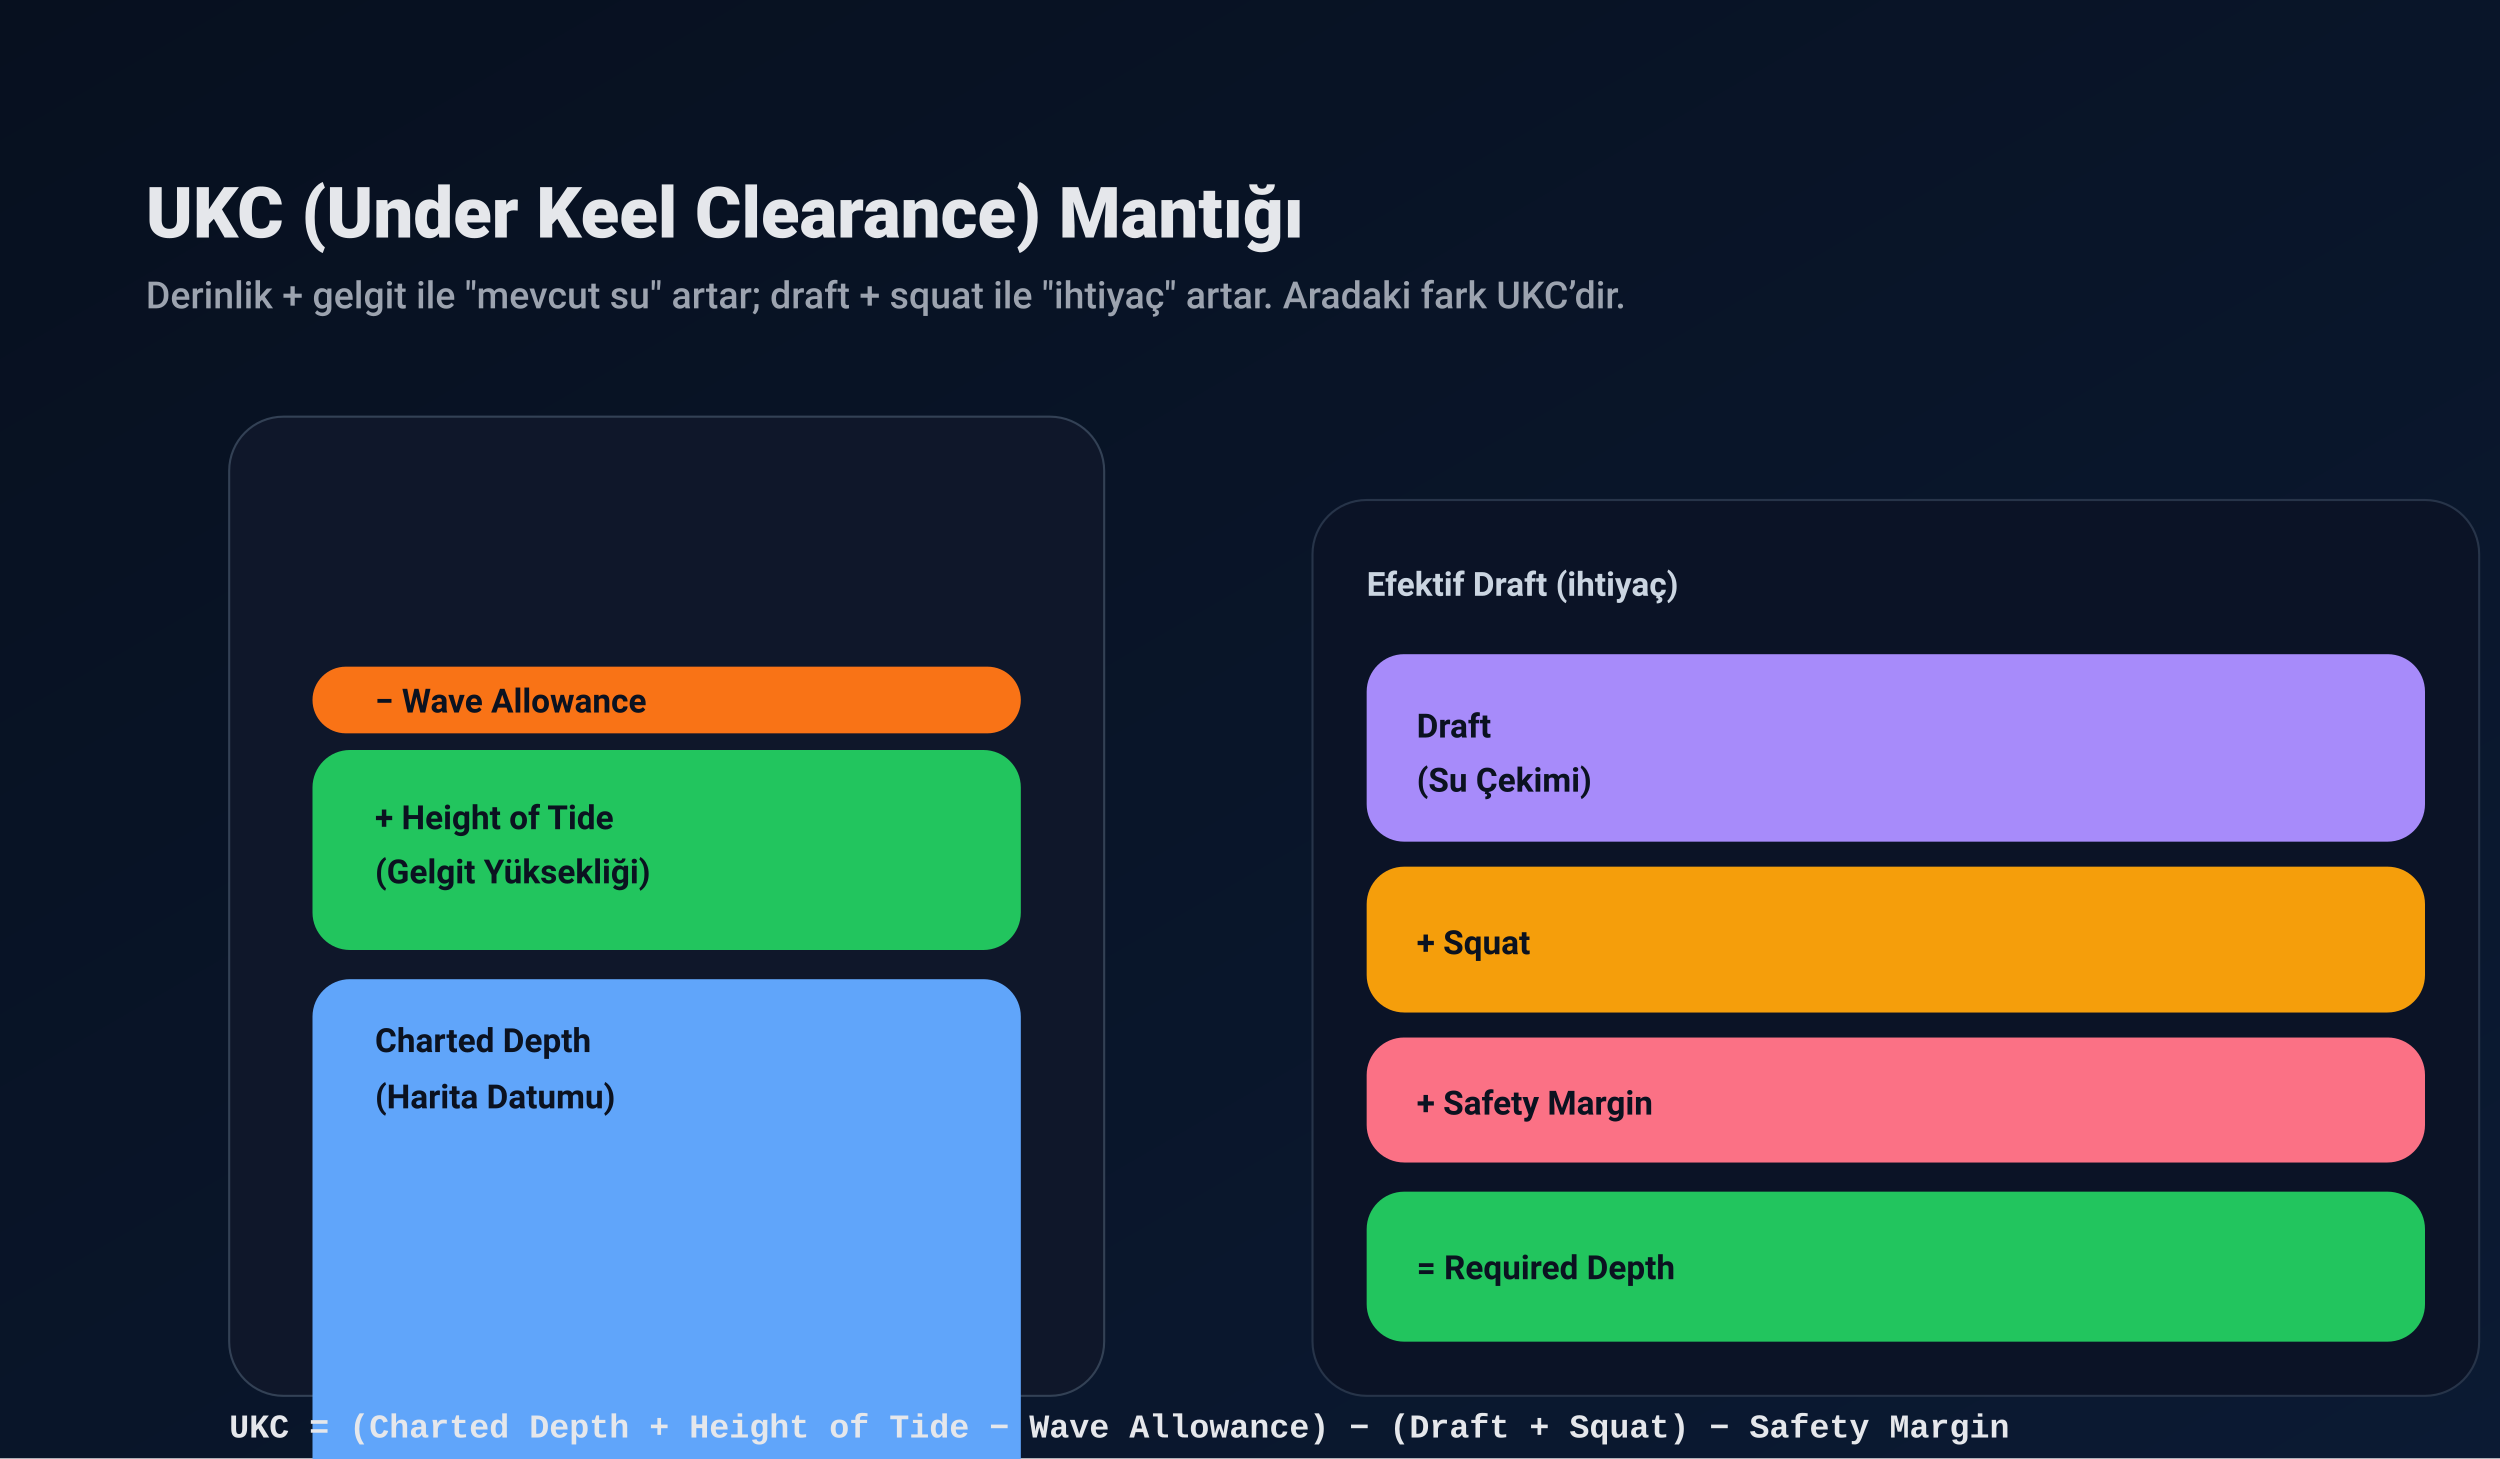
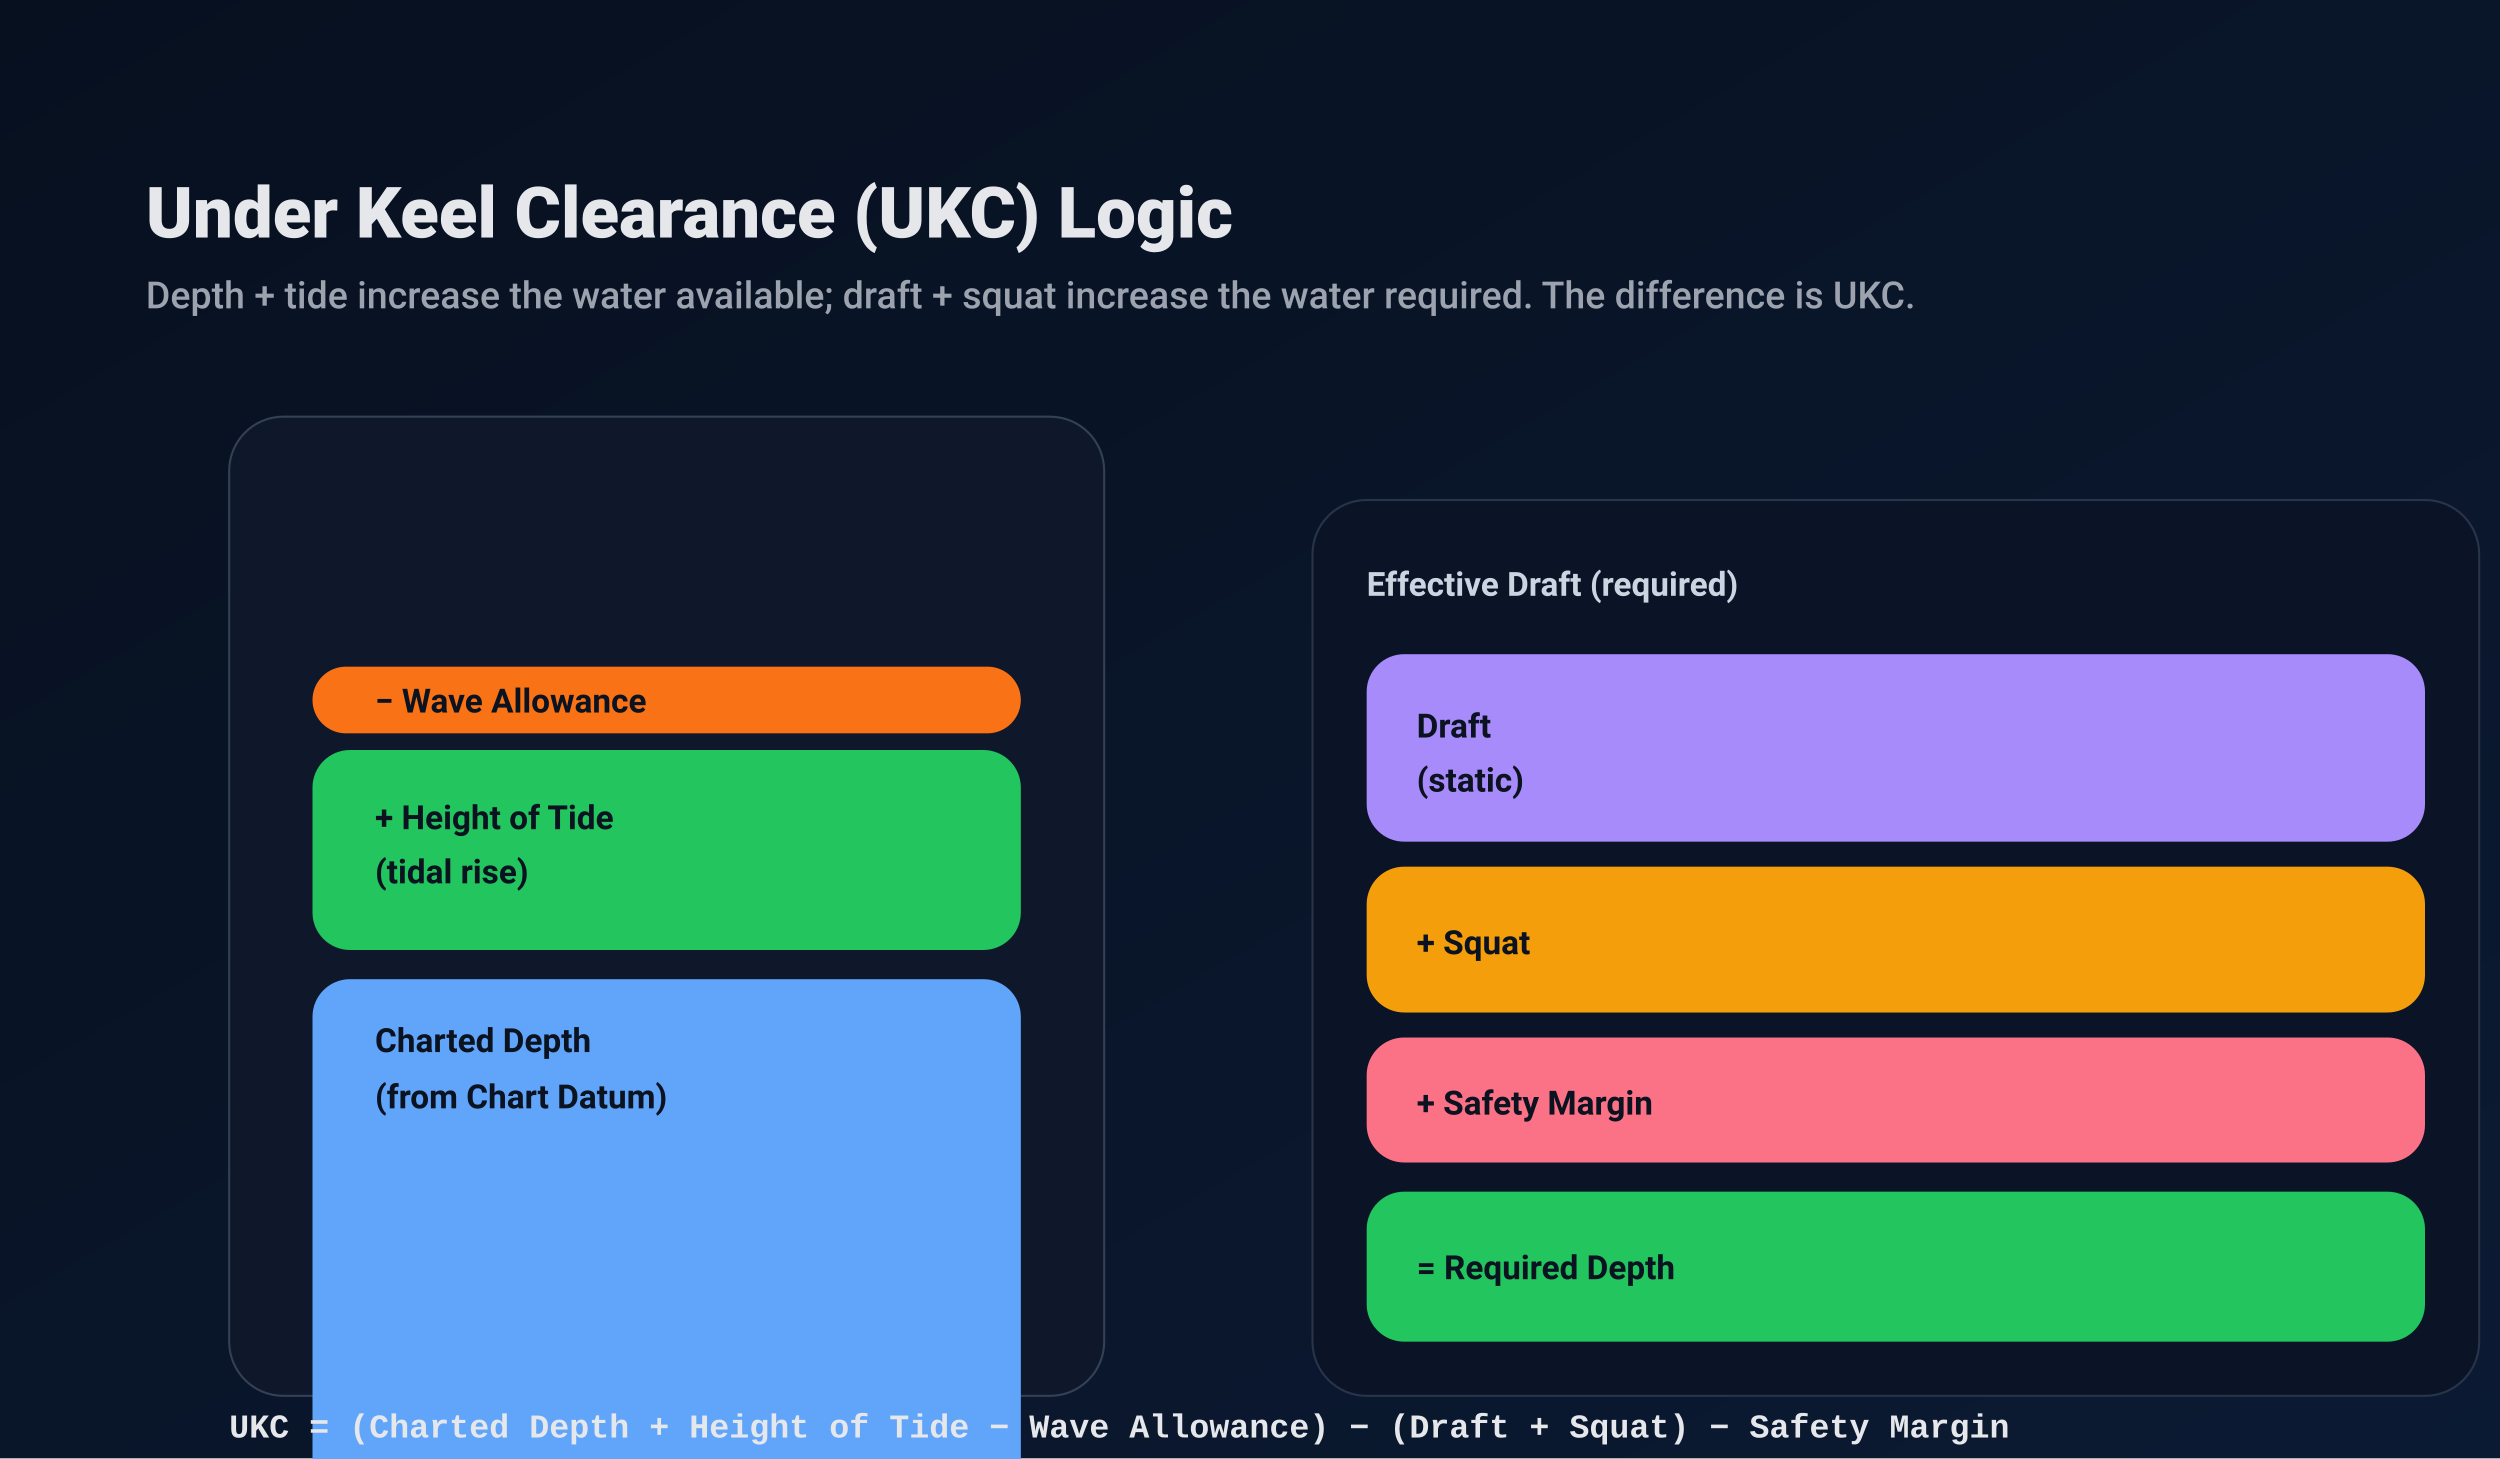
<svg xmlns="http://www.w3.org/2000/svg" width="1200" height="700" viewBox="0 0 1200 700" role="img" aria-label="UKC stack diagram">
  <defs>
    <linearGradient id="bg3" x1="0" x2="1" y1="0" y2="1">
      <stop offset="0" stop-color="#07101f" />
      <stop offset="1" stop-color="#0b1a33" />
    </linearGradient>
    <style>
      .title{font: 800 34px ui-sans-serif, system-ui, -apple-system, Segoe UI, Roboto, Arial; fill:#e5e7eb}
      .sub{font: 500 18px ui-sans-serif, system-ui, -apple-system, Segoe UI, Roboto, Arial; fill:#9ca3af}
      .lbl{font: 700 16px ui-sans-serif, system-ui, -apple-system, Segoe UI, Roboto, Arial; fill:#0b1220}
      .mono{font: 700 16px ui-monospace, SFMono-Regular, Menlo, Monaco, Consolas, "Liberation Mono", "Courier New", monospace; fill:#e5e7eb}
      .note{font: 600 16px ui-sans-serif, system-ui, -apple-system, Segoe UI, Roboto, Arial; fill:#cbd5e1}
    </style>
  </defs>
  <rect x="0" y="0" width="1200" height="700" fill="url(#bg3)" />
  <g transform="translate(70,70)">
-     <text x="0" y="44" class="title">UKC (Under Keel Clearance) Mantığı</text>
-     <text x="0" y="78" class="sub">Derinlik + gelgit ile "mevcut su" artar; draft + squat ile "ihtiyaç" artar. Aradaki fark UKC’dir.</text>
+     <text x="0" y="44" class="title">Under Keel Clearance (UKC) Logic</text>
+     <text x="0" y="78" class="sub">Depth + tide increase the water available; draft + squat increase the water required. The difference is UKC.</text>
    <g transform="translate(40,130)">
      <rect x="0" y="0" width="420" height="470" rx="26" fill="#0f172a" stroke="#334155" />
      <rect x="40" y="270" width="340" height="280" rx="18" fill="#60a5fa" />
      <text x="70" y="305" class="lbl">Charted Depth</text>
-       <text x="70" y="332" class="lbl">(Harita Datumu)</text>
+       <text x="70" y="332" class="lbl">(from Chart Datum)</text>
      <rect x="40" y="160" width="340" height="96" rx="18" fill="#22c55e" />
      <text x="70" y="198" class="lbl">+ Height of Tide</text>
-       <text x="70" y="224" class="lbl">(Gelgit Yüksekliği)</text>
+       <text x="70" y="224" class="lbl">(tidal rise)</text>
      <rect x="40" y="120" width="340" height="32" rx="16" fill="#f97316" />
      <text x="70" y="142" class="lbl">− Wave Allowance</text>
    </g>
    <g transform="translate(560,170)">
      <rect x="0" y="0" width="560" height="430" rx="26" fill="#0b1326" stroke="#273449" />
-       <text x="26" y="46" class="note">Efektif Draft (ihtiyaç)</text>
+       <text x="26" y="46" class="note">Effective Draft (required)</text>
      <rect x="26" y="74" width="508" height="90" rx="18" fill="#a78bfa" />
      <text x="50" y="114" class="lbl">Draft</text>
-       <text x="50" y="140" class="lbl">(Su Çekimi)</text>
+       <text x="50" y="140" class="lbl">(static)</text>
      <rect x="26" y="176" width="508" height="70" rx="18" fill="#f59e0b" />
      <text x="50" y="218" class="lbl">+ Squat</text>
      <rect x="26" y="258" width="508" height="60" rx="18" fill="#fb7185" />
      <text x="50" y="295" class="lbl">+ Safety Margin</text>
      <rect x="26" y="332" width="508" height="72" rx="18" fill="#22c55e" />
      <text x="50" y="374" class="lbl">= Required Depth</text>
    </g>
    <g transform="translate(40,620)">
      <text x="0" y="0" class="mono">UKC = (Charted Depth + Height of Tide − Wave Allowance) − (Draft + Squat) − Safety Margin</text>
    </g>
  </g>
</svg>
